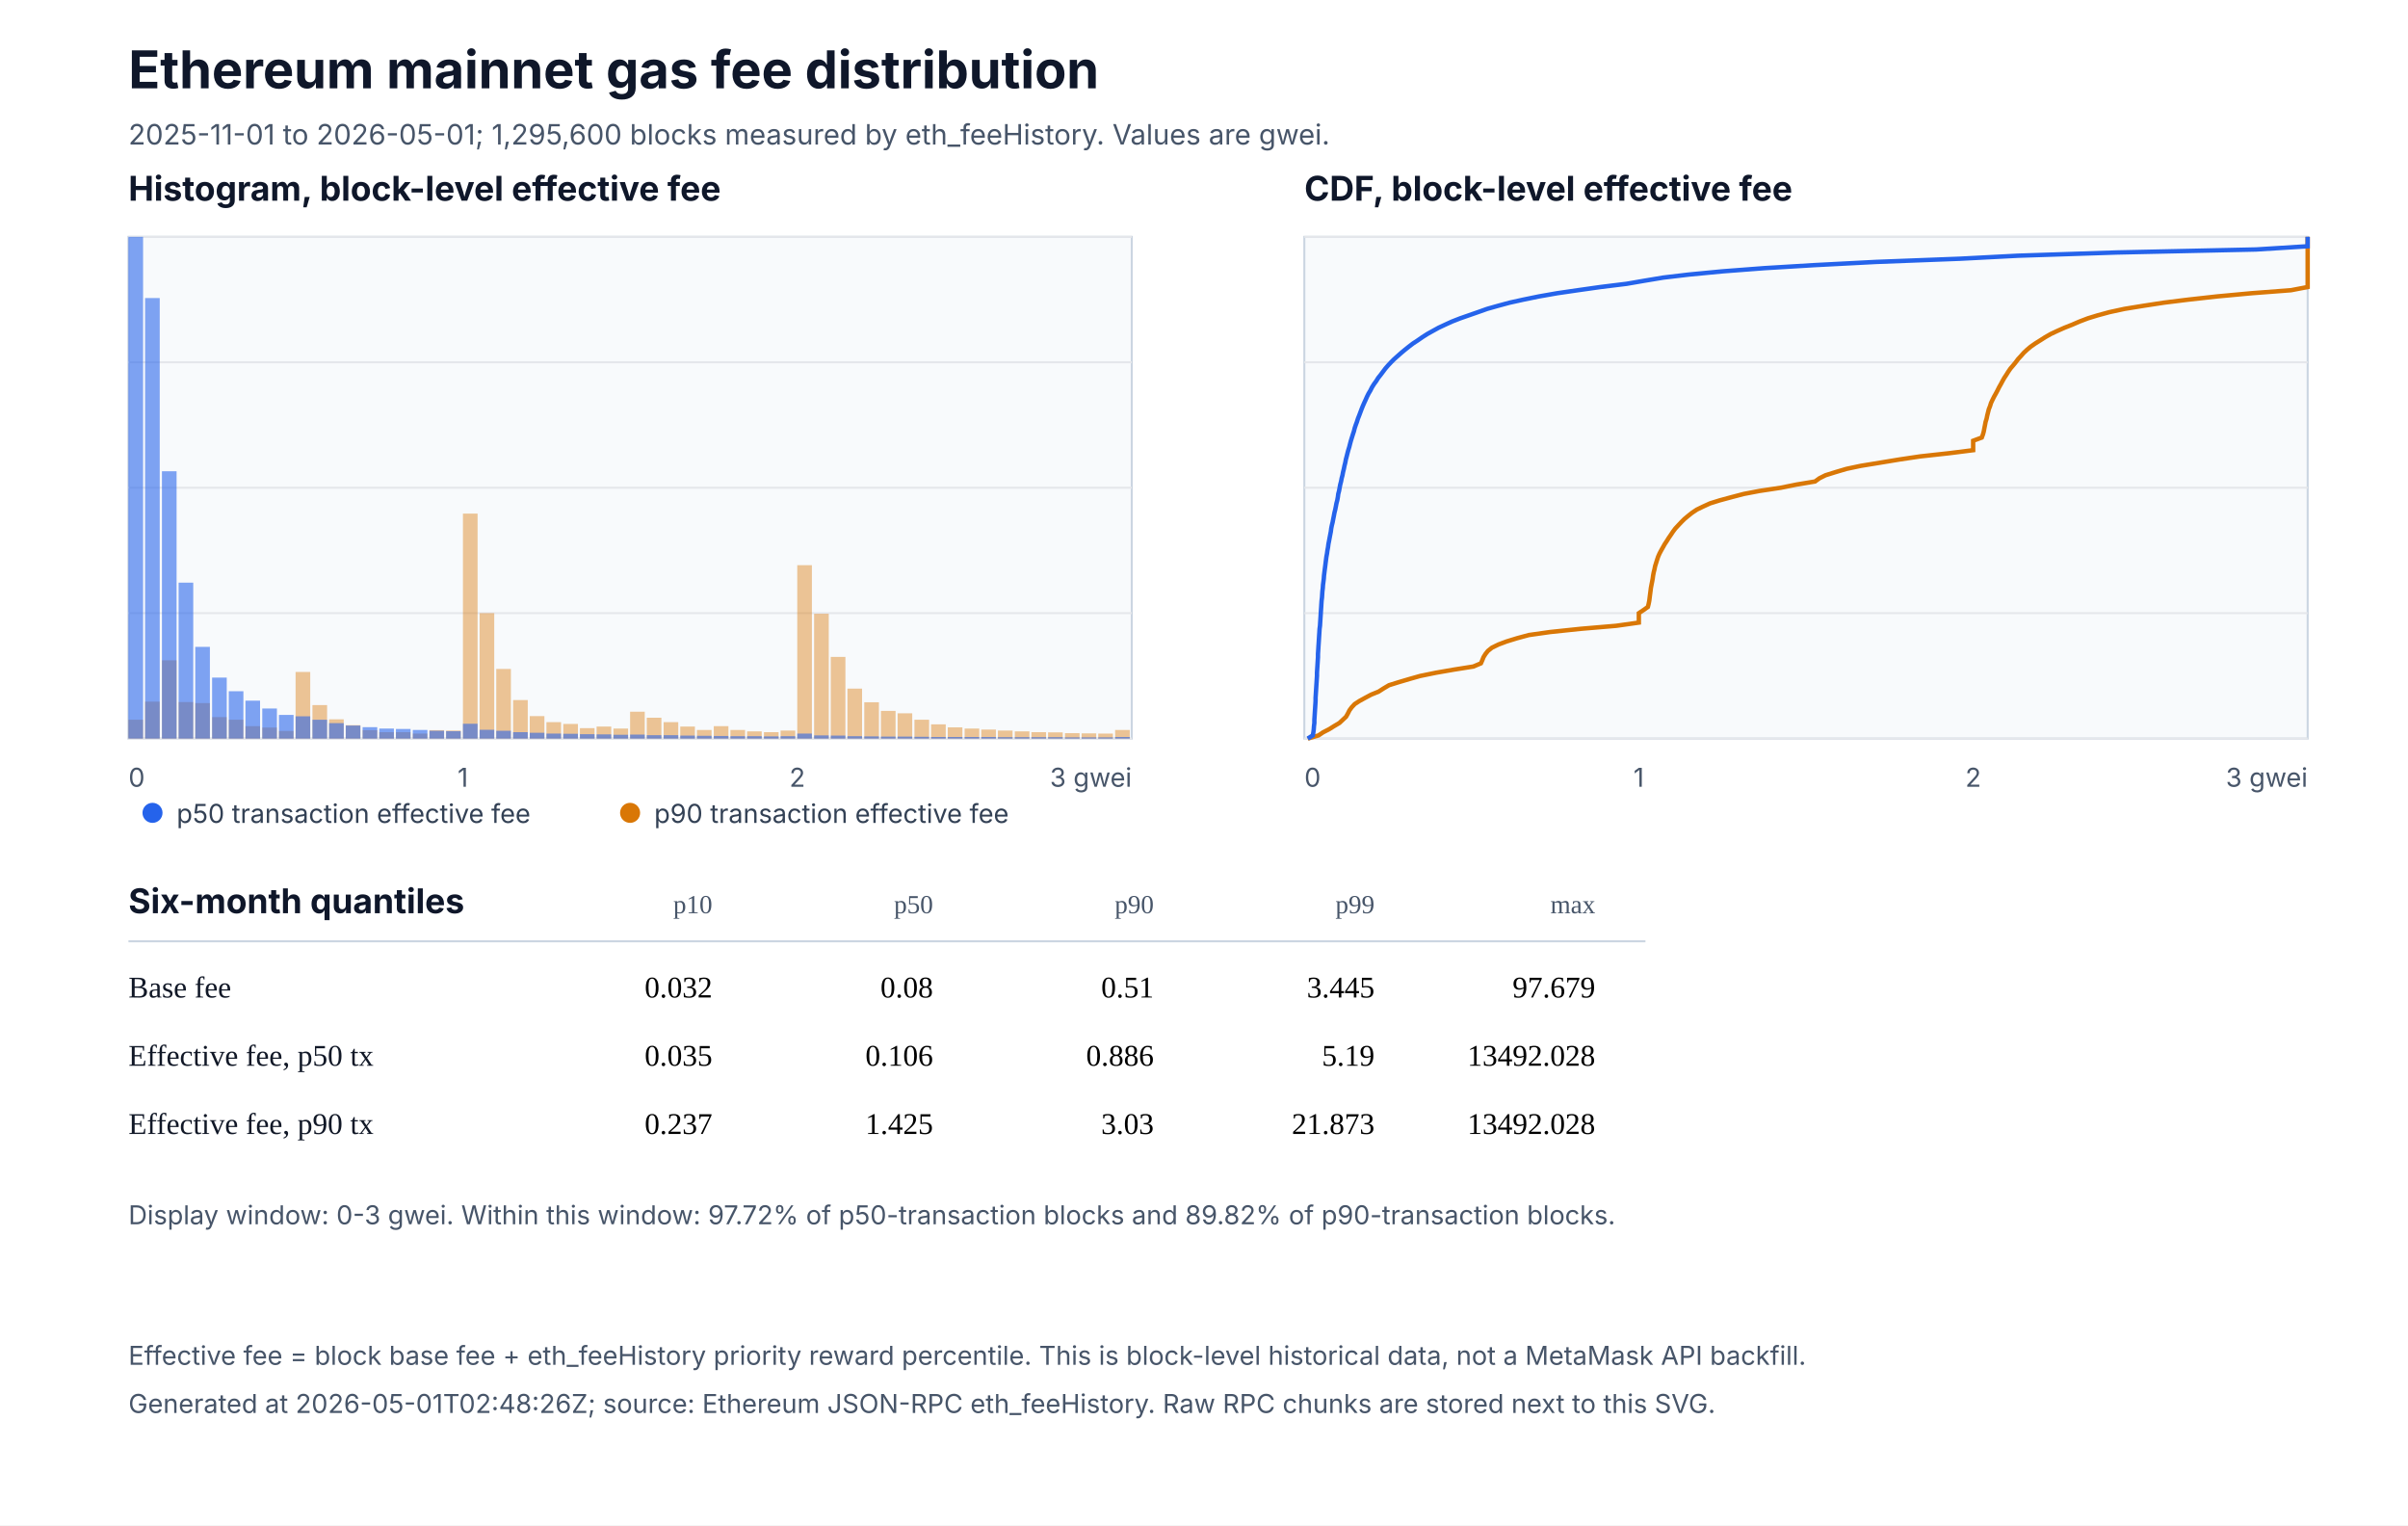
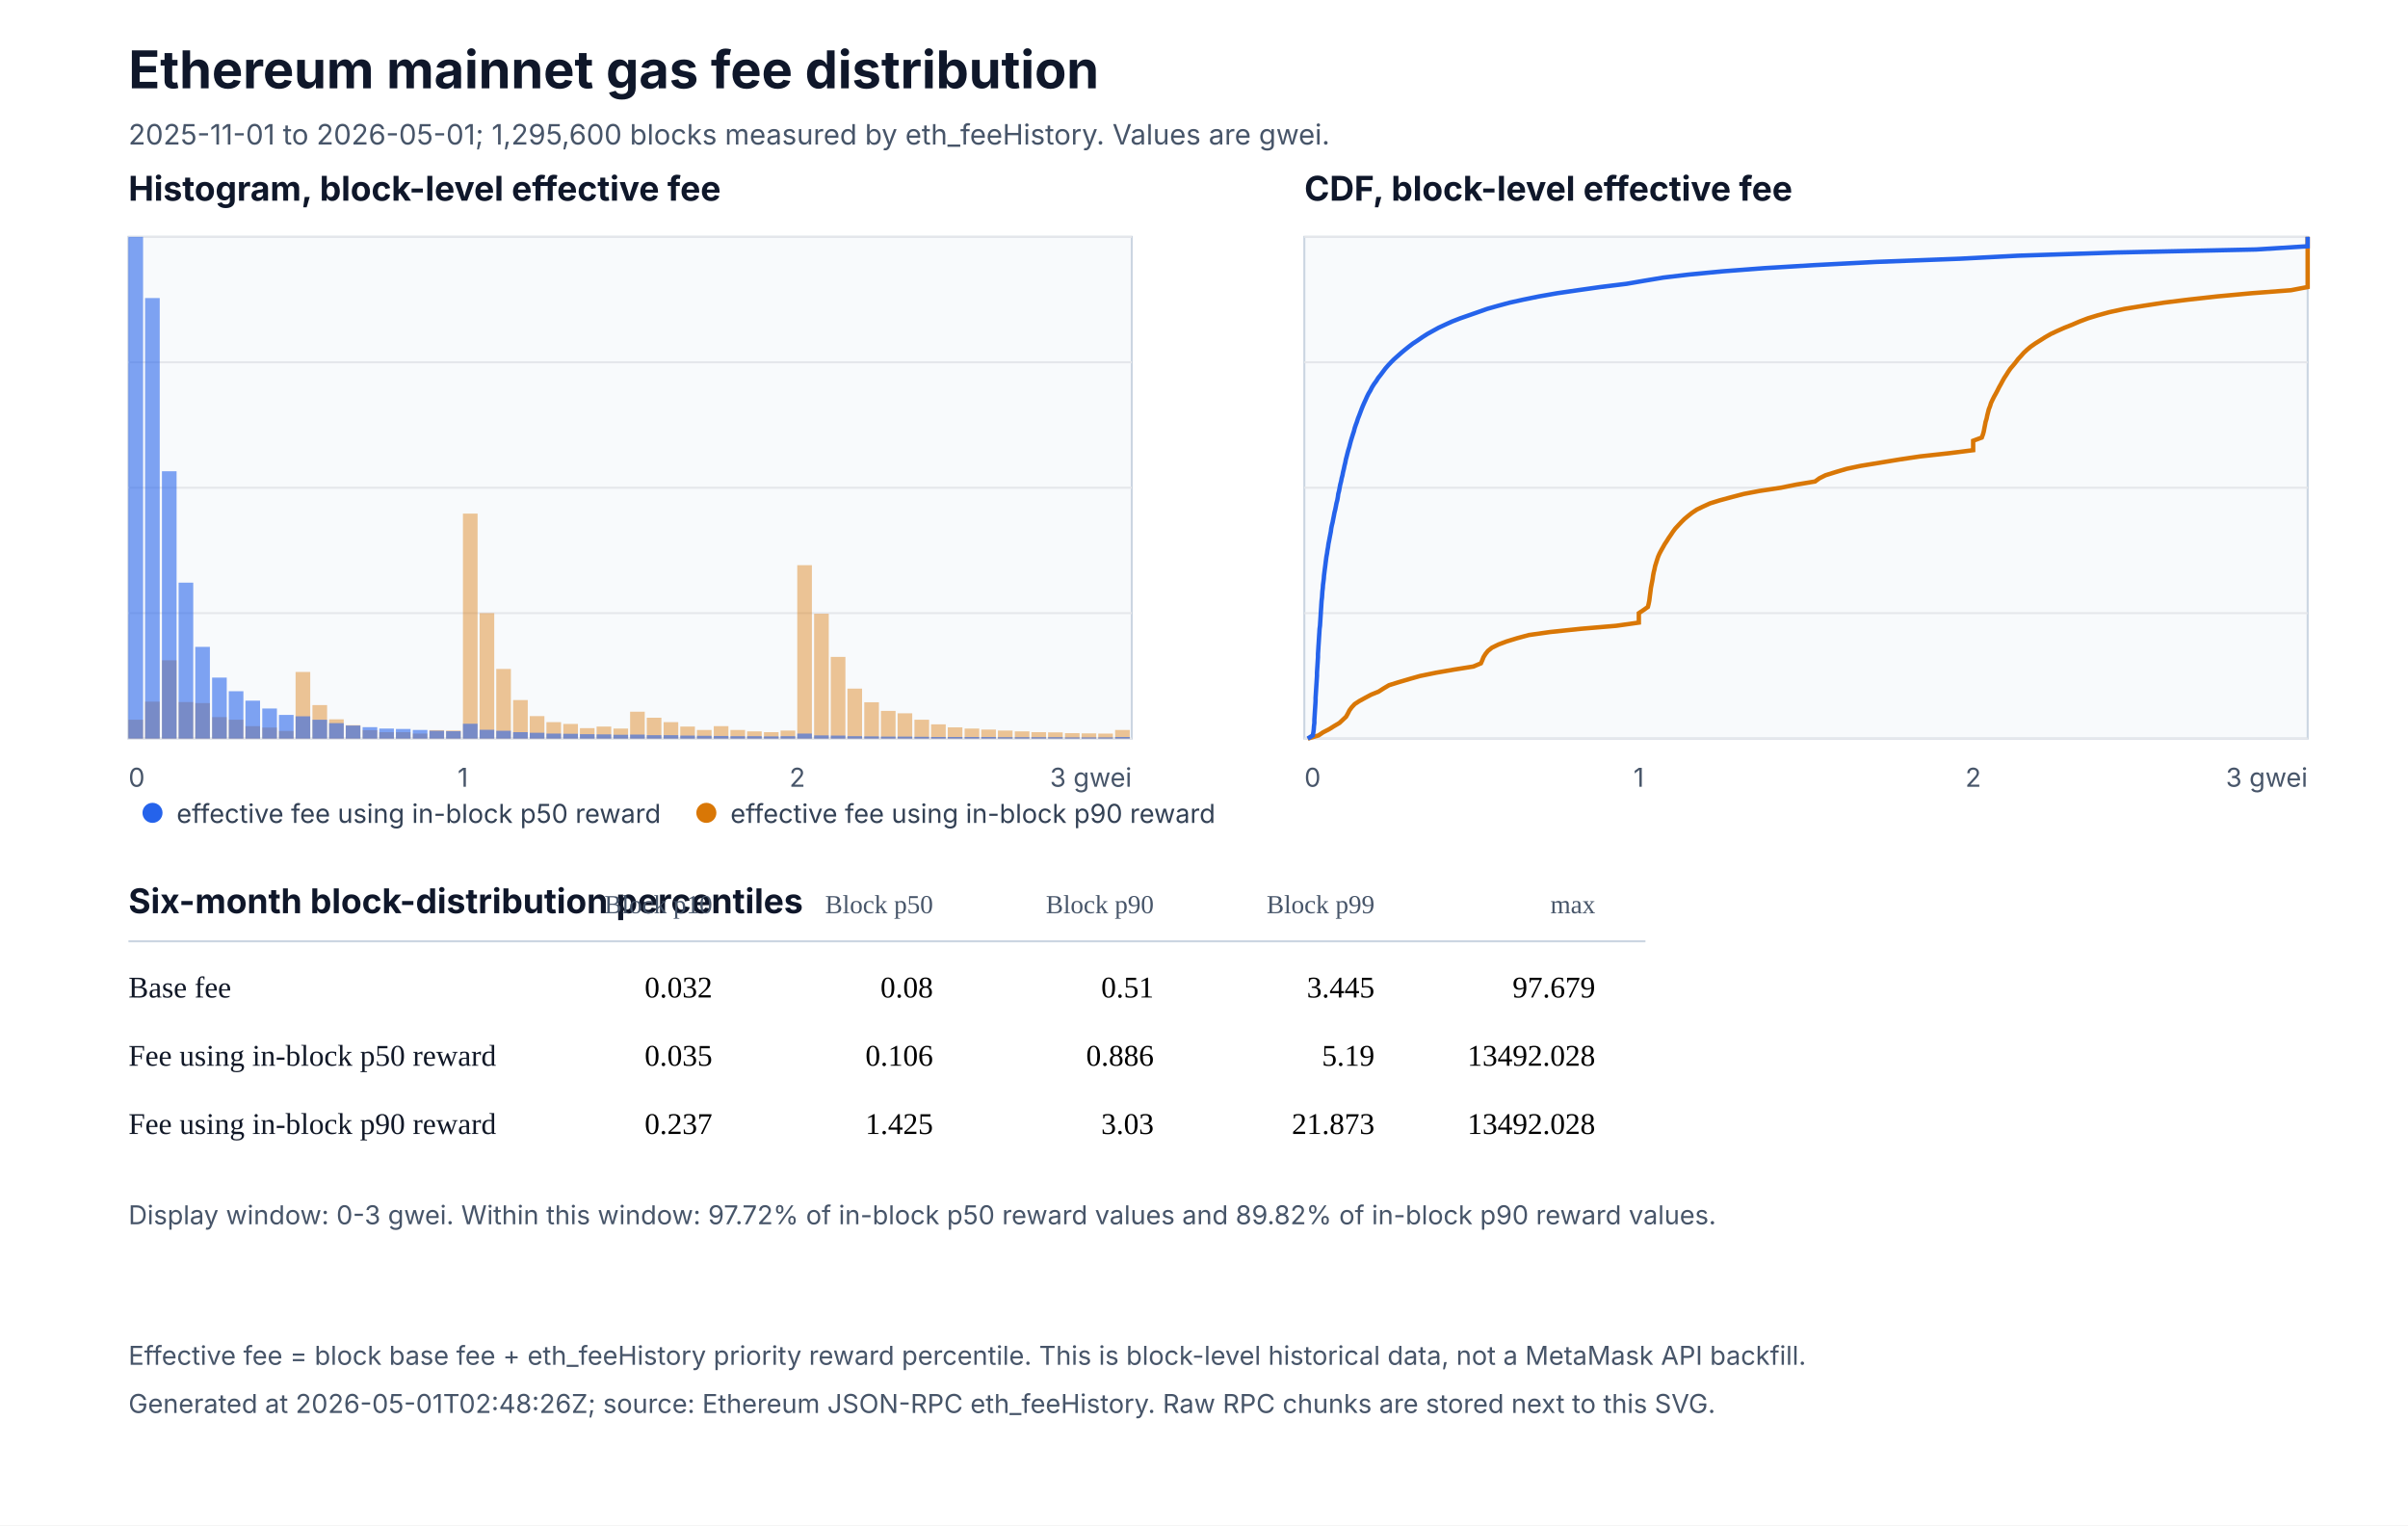
<svg xmlns="http://www.w3.org/2000/svg" width="1200" height="760" viewBox="0 0 1200 760" role="img" aria-label="Ethereum mainnet gas fee distribution from 2025-11-01 to 2026-05-01, x axis focused on 0 to 3 gwei">
  <rect width="100%" height="100%" fill="#ffffff" />
  <text x="64" y="44" font-family="Inter, Arial, sans-serif" font-size="26" font-weight="700" fill="#0f172a">Ethereum mainnet gas fee distribution</text>
  <text x="64" y="72" font-family="Inter, Arial, sans-serif" font-size="14" fill="#475569">2025-11-01 to 2026-05-01; 1,295,600 blocks measured by eth_feeHistory. Values are gwei.</text>
  <text x="64" y="100" font-family="Inter, Arial, sans-serif" font-size="17" font-weight="700" fill="#0f172a">Histogram, block-level effective fee</text>
  <rect x="64" y="118" width="500" height="250" fill="#f8fafc" stroke="#cbd5e1" />
  <line x1="64" y1="118" x2="564" y2="118" stroke="#e5e7eb" />
  <line x1="64" y1="180.5" x2="564" y2="180.5" stroke="#e5e7eb" />
  <line x1="64" y1="243" x2="564" y2="243" stroke="#e5e7eb" />
  <line x1="64" y1="305.5" x2="564" y2="305.5" stroke="#e5e7eb" />
  <line x1="64" y1="368" x2="564" y2="368" stroke="#e5e7eb" />
  <rect x="64.0" y="358.6" width="7.3" height="9.4" fill="#d97706" opacity="0.42" />
  <rect x="64.0" y="118.0" width="7.3" height="250.0" fill="#2563eb" opacity="0.58" />
  <rect x="72.3" y="349.6" width="7.3" height="18.4" fill="#d97706" opacity="0.42" />
  <rect x="72.3" y="148.5" width="7.3" height="219.5" fill="#2563eb" opacity="0.58" />
  <rect x="80.7" y="329.0" width="7.3" height="39.0" fill="#d97706" opacity="0.42" />
  <rect x="80.7" y="234.8" width="7.3" height="133.2" fill="#2563eb" opacity="0.58" />
  <rect x="89.0" y="349.8" width="7.3" height="18.2" fill="#d97706" opacity="0.42" />
  <rect x="89.0" y="290.3" width="7.3" height="77.7" fill="#2563eb" opacity="0.58" />
  <rect x="97.3" y="350.3" width="7.3" height="17.7" fill="#d97706" opacity="0.42" />
  <rect x="97.3" y="322.3" width="7.3" height="45.7" fill="#2563eb" opacity="0.58" />
  <rect x="105.7" y="357.3" width="7.3" height="10.7" fill="#d97706" opacity="0.42" />
  <rect x="105.7" y="337.6" width="7.3" height="30.4" fill="#2563eb" opacity="0.58" />
  <rect x="114.0" y="358.6" width="7.3" height="9.4" fill="#d97706" opacity="0.42" />
  <rect x="114.0" y="344.4" width="7.3" height="23.6" fill="#2563eb" opacity="0.58" />
  <rect x="122.3" y="361.8" width="7.3" height="6.2" fill="#d97706" opacity="0.42" />
  <rect x="122.3" y="349.1" width="7.3" height="18.9" fill="#2563eb" opacity="0.58" />
  <rect x="130.7" y="362.5" width="7.3" height="5.5" fill="#d97706" opacity="0.42" />
  <rect x="130.7" y="353.0" width="7.3" height="15.0" fill="#2563eb" opacity="0.58" />
  <rect x="139.0" y="364.2" width="7.3" height="3.8" fill="#d97706" opacity="0.42" />
  <rect x="139.0" y="356.2" width="7.3" height="11.8" fill="#2563eb" opacity="0.58" />
  <rect x="147.3" y="334.8" width="7.3" height="33.2" fill="#d97706" opacity="0.42" />
  <rect x="147.3" y="356.9" width="7.3" height="11.1" fill="#2563eb" opacity="0.58" />
  <rect x="155.7" y="351.3" width="7.3" height="16.7" fill="#d97706" opacity="0.42" />
  <rect x="155.7" y="358.6" width="7.3" height="9.4" fill="#2563eb" opacity="0.58" />
  <rect x="164.0" y="358.4" width="7.3" height="9.6" fill="#d97706" opacity="0.42" />
  <rect x="164.0" y="360.3" width="7.3" height="7.7" fill="#2563eb" opacity="0.58" />
  <rect x="172.3" y="361.3" width="7.3" height="6.7" fill="#d97706" opacity="0.42" />
  <rect x="172.3" y="361.5" width="7.3" height="6.5" fill="#2563eb" opacity="0.58" />
  <rect x="180.7" y="363.8" width="7.3" height="4.2" fill="#d97706" opacity="0.42" />
  <rect x="180.7" y="362.3" width="7.3" height="5.7" fill="#2563eb" opacity="0.58" />
  <rect x="189.0" y="364.8" width="7.3" height="3.2" fill="#d97706" opacity="0.42" />
  <rect x="189.0" y="363.0" width="7.3" height="5.0" fill="#2563eb" opacity="0.58" />
  <rect x="197.3" y="364.8" width="7.3" height="3.2" fill="#d97706" opacity="0.42" />
  <rect x="197.3" y="363.2" width="7.3" height="4.8" fill="#2563eb" opacity="0.58" />
  <rect x="205.7" y="365.5" width="7.3" height="2.5" fill="#d97706" opacity="0.42" />
  <rect x="205.7" y="363.7" width="7.3" height="4.3" fill="#2563eb" opacity="0.58" />
  <rect x="214.0" y="363.8" width="7.3" height="4.2" fill="#d97706" opacity="0.42" />
  <rect x="214.0" y="364.1" width="7.3" height="3.9" fill="#2563eb" opacity="0.58" />
  <rect x="222.3" y="364.0" width="7.3" height="4.0" fill="#d97706" opacity="0.42" />
  <rect x="222.3" y="364.3" width="7.3" height="3.7" fill="#2563eb" opacity="0.58" />
  <rect x="230.7" y="255.9" width="7.3" height="112.1" fill="#d97706" opacity="0.42" />
  <rect x="230.7" y="360.6" width="7.3" height="7.4" fill="#2563eb" opacity="0.58" />
  <rect x="239.0" y="305.5" width="7.3" height="62.5" fill="#d97706" opacity="0.42" />
  <rect x="239.0" y="363.6" width="7.3" height="4.4" fill="#2563eb" opacity="0.58" />
  <rect x="247.3" y="333.3" width="7.3" height="34.7" fill="#d97706" opacity="0.42" />
  <rect x="247.3" y="364.1" width="7.3" height="3.9" fill="#2563eb" opacity="0.58" />
  <rect x="255.7" y="348.8" width="7.3" height="19.2" fill="#d97706" opacity="0.42" />
  <rect x="255.7" y="364.8" width="7.3" height="3.2" fill="#2563eb" opacity="0.58" />
  <rect x="264.0" y="356.8" width="7.3" height="11.2" fill="#d97706" opacity="0.42" />
  <rect x="264.0" y="365.1" width="7.3" height="2.9" fill="#2563eb" opacity="0.58" />
  <rect x="272.3" y="359.8" width="7.3" height="8.2" fill="#d97706" opacity="0.42" />
  <rect x="272.3" y="365.5" width="7.3" height="2.5" fill="#2563eb" opacity="0.58" />
  <rect x="280.7" y="360.7" width="7.3" height="7.3" fill="#d97706" opacity="0.42" />
  <rect x="280.7" y="365.6" width="7.3" height="2.4" fill="#2563eb" opacity="0.58" />
  <rect x="289.0" y="362.8" width="7.3" height="5.2" fill="#d97706" opacity="0.42" />
  <rect x="289.0" y="365.8" width="7.3" height="2.2" fill="#2563eb" opacity="0.58" />
  <rect x="297.3" y="362.0" width="7.3" height="6.0" fill="#d97706" opacity="0.42" />
  <rect x="297.3" y="365.9" width="7.3" height="2.1" fill="#2563eb" opacity="0.58" />
  <rect x="305.7" y="363.0" width="7.3" height="5.0" fill="#d97706" opacity="0.42" />
  <rect x="305.7" y="366.1" width="7.3" height="1.9" fill="#2563eb" opacity="0.58" />
  <rect x="314.0" y="354.6" width="7.3" height="13.4" fill="#d97706" opacity="0.42" />
  <rect x="314.0" y="366.0" width="7.3" height="2.0" fill="#2563eb" opacity="0.58" />
  <rect x="322.3" y="357.6" width="7.3" height="10.4" fill="#d97706" opacity="0.42" />
  <rect x="322.3" y="366.3" width="7.3" height="1.7" fill="#2563eb" opacity="0.58" />
  <rect x="330.7" y="359.8" width="7.3" height="8.2" fill="#d97706" opacity="0.42" />
  <rect x="330.7" y="366.3" width="7.3" height="1.7" fill="#2563eb" opacity="0.58" />
  <rect x="339.0" y="362.0" width="7.3" height="6.0" fill="#d97706" opacity="0.42" />
  <rect x="339.0" y="366.5" width="7.3" height="1.5" fill="#2563eb" opacity="0.58" />
  <rect x="347.3" y="363.7" width="7.3" height="4.3" fill="#d97706" opacity="0.42" />
  <rect x="347.3" y="366.6" width="7.3" height="1.4" fill="#2563eb" opacity="0.58" />
  <rect x="355.7" y="361.8" width="7.3" height="6.2" fill="#d97706" opacity="0.42" />
  <rect x="355.7" y="366.7" width="7.3" height="1.3" fill="#2563eb" opacity="0.58" />
  <rect x="364.0" y="363.7" width="7.3" height="4.3" fill="#d97706" opacity="0.42" />
  <rect x="364.0" y="366.8" width="7.3" height="1.2" fill="#2563eb" opacity="0.58" />
  <rect x="372.3" y="364.4" width="7.3" height="3.6" fill="#d97706" opacity="0.42" />
  <rect x="372.3" y="366.8" width="7.3" height="1.2" fill="#2563eb" opacity="0.58" />
  <rect x="380.7" y="364.8" width="7.3" height="3.2" fill="#d97706" opacity="0.42" />
  <rect x="380.7" y="366.9" width="7.3" height="1.1" fill="#2563eb" opacity="0.58" />
  <rect x="389.0" y="364.0" width="7.3" height="4.0" fill="#d97706" opacity="0.42" />
  <rect x="389.0" y="366.8" width="7.3" height="1.2" fill="#2563eb" opacity="0.58" />
  <rect x="397.3" y="281.6" width="7.3" height="86.4" fill="#d97706" opacity="0.42" />
  <rect x="397.3" y="365.5" width="7.3" height="2.5" fill="#2563eb" opacity="0.58" />
  <rect x="405.7" y="305.8" width="7.3" height="62.2" fill="#d97706" opacity="0.42" />
  <rect x="405.7" y="366.4" width="7.3" height="1.6" fill="#2563eb" opacity="0.58" />
  <rect x="414.0" y="327.3" width="7.3" height="40.7" fill="#d97706" opacity="0.42" />
  <rect x="414.0" y="366.5" width="7.3" height="1.5" fill="#2563eb" opacity="0.58" />
  <rect x="422.3" y="343.1" width="7.3" height="24.9" fill="#d97706" opacity="0.42" />
  <rect x="422.3" y="366.8" width="7.3" height="1.2" fill="#2563eb" opacity="0.58" />
  <rect x="430.7" y="349.9" width="7.3" height="18.1" fill="#d97706" opacity="0.42" />
  <rect x="430.7" y="366.9" width="7.3" height="1.1" fill="#2563eb" opacity="0.58" />
  <rect x="439.0" y="354.2" width="7.3" height="13.8" fill="#d97706" opacity="0.42" />
  <rect x="439.0" y="367.0" width="7.3" height="1.0" fill="#2563eb" opacity="0.58" />
  <rect x="447.3" y="355.4" width="7.3" height="12.6" fill="#d97706" opacity="0.42" />
  <rect x="447.3" y="367.0" width="7.3" height="1.0" fill="#2563eb" opacity="0.58" />
  <rect x="455.7" y="358.6" width="7.3" height="9.4" fill="#d97706" opacity="0.42" />
  <rect x="455.7" y="367.1" width="7.3" height="0.9" fill="#2563eb" opacity="0.58" />
  <rect x="464.0" y="360.9" width="7.3" height="7.1" fill="#d97706" opacity="0.42" />
  <rect x="464.0" y="367.2" width="7.3" height="0.8" fill="#2563eb" opacity="0.58" />
  <rect x="472.3" y="362.4" width="7.3" height="5.6" fill="#d97706" opacity="0.42" />
  <rect x="472.3" y="367.2" width="7.3" height="0.8" fill="#2563eb" opacity="0.58" />
  <rect x="480.7" y="363.0" width="7.3" height="5.0" fill="#d97706" opacity="0.42" />
  <rect x="480.7" y="367.2" width="7.3" height="0.8" fill="#2563eb" opacity="0.58" />
  <rect x="489.0" y="363.5" width="7.3" height="4.5" fill="#d97706" opacity="0.42" />
  <rect x="489.0" y="367.2" width="7.3" height="0.8" fill="#2563eb" opacity="0.58" />
  <rect x="497.3" y="364.0" width="7.3" height="4.0" fill="#d97706" opacity="0.42" />
  <rect x="497.3" y="367.3" width="7.3" height="0.7" fill="#2563eb" opacity="0.58" />
  <rect x="505.7" y="364.4" width="7.3" height="3.6" fill="#d97706" opacity="0.42" />
  <rect x="505.7" y="367.3" width="7.3" height="0.7" fill="#2563eb" opacity="0.58" />
  <rect x="514.0" y="364.8" width="7.3" height="3.2" fill="#d97706" opacity="0.42" />
  <rect x="514.0" y="367.3" width="7.3" height="0.7" fill="#2563eb" opacity="0.58" />
  <rect x="522.3" y="364.9" width="7.3" height="3.1" fill="#d97706" opacity="0.42" />
  <rect x="522.3" y="367.3" width="7.3" height="0.7" fill="#2563eb" opacity="0.58" />
  <rect x="530.7" y="365.3" width="7.3" height="2.7" fill="#d97706" opacity="0.42" />
  <rect x="530.7" y="367.4" width="7.3" height="0.6" fill="#2563eb" opacity="0.58" />
  <rect x="539.0" y="365.4" width="7.3" height="2.6" fill="#d97706" opacity="0.42" />
  <rect x="539.0" y="367.4" width="7.3" height="0.6" fill="#2563eb" opacity="0.58" />
  <rect x="547.3" y="365.5" width="7.3" height="2.5" fill="#d97706" opacity="0.42" />
  <rect x="547.3" y="367.4" width="7.3" height="0.6" fill="#2563eb" opacity="0.58" />
  <rect x="555.7" y="363.7" width="7.3" height="4.3" fill="#d97706" opacity="0.42" />
  <rect x="555.7" y="367.2" width="7.3" height="0.8" fill="#2563eb" opacity="0.58" />
  <text x="64" y="392" font-family="Inter, Arial, sans-serif" font-size="13" fill="#475569">0</text>
  <text x="230.667" y="392" font-family="Inter, Arial, sans-serif" font-size="13" fill="#475569" text-anchor="middle">1</text>
  <text x="397.333" y="392" font-family="Inter, Arial, sans-serif" font-size="13" fill="#475569" text-anchor="middle">2</text>
  <text x="564" y="392" font-family="Inter, Arial, sans-serif" font-size="13" fill="#475569" text-anchor="end">3 gwei</text>
  <text x="650" y="100" font-family="Inter, Arial, sans-serif" font-size="17" font-weight="700" fill="#0f172a">CDF, block-level effective fee</text>
  <rect x="650" y="118" width="500" height="250" fill="#f8fafc" stroke="#cbd5e1" />
  <line x1="650" y1="118" x2="1150" y2="118" stroke="#e5e7eb" />
  <line x1="650" y1="180.5" x2="1150" y2="180.5" stroke="#e5e7eb" />
  <line x1="650" y1="243" x2="1150" y2="243" stroke="#e5e7eb" />
  <line x1="650" y1="305.5" x2="1150" y2="305.5" stroke="#e5e7eb" />
  <line x1="650" y1="368" x2="1150" y2="368" stroke="#e5e7eb" />
  <polyline points="651.7,368.0 657.1,366.4 659.3,364.9 662.4,363.3 664.8,361.8 667.5,360.2 669.2,358.6 670.8,357.1 671.7,355.5 672.5,353.9 673.6,352.4 675.1,350.8 677.4,349.3 680.3,347.7 683.3,346.1 687.0,344.6 689.5,343.0 692.2,341.4 697.0,339.9 702.4,338.3 707.7,336.8 715.5,335.2 724.7,333.6 734.2,332.1 738.0,330.5 738.7,328.9 739.3,327.4 740.3,325.8 741.5,324.3 743.5,322.7 746.8,321.1 750.8,319.6 756.0,318.0 761.9,316.4 772.5,314.9 787.7,313.3 805.4,311.8 816.7,310.2 816.7,308.6 816.7,307.1 816.7,305.5 819.1,303.9 821.2,302.4 821.6,300.8 821.9,299.3 822.1,297.7 822.3,296.1 822.5,294.6 822.7,293.0 823.0,291.4 823.3,289.9 823.6,288.3 823.8,286.8 824.1,285.2 824.5,283.6 824.8,282.1 825.3,280.5 825.8,278.9 826.3,277.4 827.0,275.8 827.8,274.3 828.7,272.7 829.6,271.1 830.6,269.6 831.6,268.0 832.7,266.4 833.7,264.9 834.9,263.3 836.3,261.8 837.8,260.2 839.4,258.6 841.2,257.1 843.2,255.5 845.6,253.9 848.7,252.4 852.2,250.8 857.0,249.3 862.9,247.7 869.0,246.1 876.9,244.6 887.5,243.0 895.4,241.4 904.5,239.9 906.7,238.3 909.7,236.8 914.8,235.2 920.2,233.6 927.3,232.1 937.1,230.5 946.8,228.9 956.9,227.4 971.4,225.8 983.3,224.3 983.3,222.7 983.3,221.1 983.3,219.6 987.6,218.0 988.2,216.4 988.6,214.9 988.9,213.3 989.2,211.8 989.5,210.2 990.0,208.6 990.3,207.1 990.7,205.5 991.1,203.9 991.7,202.4 992.2,200.8 992.9,199.3 993.7,197.7 994.6,196.1 995.4,194.6 996.2,193.0 997.1,191.4 997.9,189.9 998.8,188.3 999.8,186.8 1000.8,185.2 1001.9,183.6 1003.2,182.1 1004.5,180.5 1005.7,178.9 1007.1,177.4 1008.5,175.8 1010.1,174.3 1012.0,172.7 1014.3,171.1 1016.7,169.6 1019.2,168.0 1022.0,166.4 1025.2,164.9 1028.8,163.3 1032.6,161.8 1036.3,160.2 1040.5,158.6 1045.4,157.1 1051.3,155.5 1058.7,153.9 1067.9,152.4 1078.3,150.8 1090.4,149.3 1104.8,147.7 1122.0,146.1 1141.7,144.6 1150.0,143.0 1150.0,141.4 1150.0,139.9 1150.0,138.3 1150.0,136.8 1150.0,135.2 1150.0,133.6 1150.0,132.1 1150.0,130.5 1150.0,128.9 1150.0,127.4 1150.0,125.8 1150.0,124.3 1150.0,122.7 1150.0,121.1 1150.0,119.6 1150.0,118.0" fill="none" stroke="#d97706" stroke-width="2.2" />
  <polyline points="651.7,368.0 654.2,366.4 654.5,364.9 654.7,363.3 654.8,361.8 655.0,360.2 655.0,358.6 655.1,357.1 655.2,355.5 655.3,353.9 655.4,352.4 655.5,350.8 655.6,349.3 655.6,347.7 655.7,346.1 655.8,344.6 655.9,343.0 656.0,341.4 656.1,339.9 656.2,338.3 656.3,336.8 656.3,335.2 656.4,333.6 656.5,332.1 656.6,330.5 656.7,328.9 656.8,327.4 656.8,325.8 656.9,324.3 657.0,322.7 657.1,321.1 657.2,319.6 657.3,318.0 657.4,316.4 657.5,314.9 657.6,313.3 657.8,311.8 657.9,310.2 658.0,308.6 658.1,307.1 658.2,305.5 658.3,303.9 658.4,302.4 658.5,300.8 658.6,299.3 658.8,297.7 658.9,296.1 659.0,294.6 659.2,293.0 659.3,291.4 659.5,289.9 659.7,288.3 659.8,286.8 660.0,285.2 660.2,283.6 660.4,282.1 660.6,280.5 660.8,278.9 661.0,277.4 661.3,275.8 661.5,274.3 661.8,272.7 662.0,271.1 662.3,269.6 662.6,268.0 662.9,266.4 663.2,264.9 663.4,263.3 663.7,261.8 664.1,260.2 664.4,258.6 664.7,257.1 665.0,255.5 665.4,253.9 665.7,252.4 666.0,250.8 666.4,249.3 666.7,247.7 666.9,246.1 667.3,244.6 667.6,243.0 667.9,241.4 668.3,239.9 668.6,238.3 669.0,236.8 669.3,235.2 669.7,233.6 670.0,232.1 670.4,230.5 670.7,228.9 671.1,227.4 671.5,225.8 671.9,224.3 672.4,222.7 672.8,221.1 673.2,219.6 673.7,218.0 674.2,216.4 674.7,214.9 675.1,213.3 675.6,211.8 676.2,210.2 676.7,208.6 677.3,207.1 677.9,205.5 678.5,203.9 679.1,202.4 679.8,200.8 680.5,199.3 681.2,197.7 682.0,196.1 682.9,194.6 683.7,193.0 684.7,191.4 685.8,189.9 686.8,188.3 688.0,186.8 689.2,185.2 690.4,183.6 691.7,182.1 693.2,180.5 694.8,178.9 696.5,177.4 698.3,175.8 700.1,174.3 702.1,172.7 704.2,171.1 706.5,169.6 708.8,168.0 711.3,166.4 714.0,164.9 716.9,163.3 720.1,161.8 723.6,160.2 727.7,158.6 732.0,157.1 736.6,155.5 741.1,153.9 746.4,152.4 752.3,150.8 759.1,149.3 766.9,147.7 776.0,146.1 786.3,144.6 797.6,143.0 810.6,141.4 819.3,139.9 828.9,138.3 841.6,136.8 858.3,135.2 879.3,133.6 904.1,132.1 934.9,130.5 976.8,128.9 1005.7,127.4 1054.8,125.8 1124.3,124.3 1150.0,122.7 1150.0,121.1 1150.0,119.6 1150.0,118.0" fill="none" stroke="#2563eb" stroke-width="2.2" />
  <text x="650" y="392" font-family="Inter, Arial, sans-serif" font-size="13" fill="#475569">0</text>
  <text x="816.667" y="392" font-family="Inter, Arial, sans-serif" font-size="13" fill="#475569" text-anchor="middle">1</text>
  <text x="983.333" y="392" font-family="Inter, Arial, sans-serif" font-size="13" fill="#475569" text-anchor="middle">2</text>
  <text x="1150" y="392" font-family="Inter, Arial, sans-serif" font-size="13" fill="#475569" text-anchor="end">3 gwei</text>
  <circle cx="76" cy="405" r="5" fill="#2563eb" />
-   <text x="88" y="410" font-family="Inter, Arial, sans-serif" font-size="13" fill="#334155">p50 transaction effective fee</text>
-   <circle cx="314" cy="405" r="5" fill="#d97706" />
-   <text x="326" y="410" font-family="Inter, Arial, sans-serif" font-size="13" fill="#334155">p90 transaction effective fee</text>
-   <text x="64" y="455" font-family="Inter, Arial, sans-serif" font-size="17" font-weight="700" fill="#0f172a">Six-month quantiles</text>
-   <text x="355" y="455" text-anchor="end" font-size="13" fill="#475569">p10</text>
-   <text x="465" y="455" text-anchor="end" font-size="13" fill="#475569">p50</text>
-   <text x="575" y="455" text-anchor="end" font-size="13" fill="#475569">p90</text>
-   <text x="685" y="455" text-anchor="end" font-size="13" fill="#475569">p99</text>
+   <text x="88" y="410" font-family="Inter, Arial, sans-serif" font-size="13" fill="#334155">effective fee using in-block p50 reward</text>
+   <circle cx="352" cy="405" r="5" fill="#d97706" />
+   <text x="364" y="410" font-family="Inter, Arial, sans-serif" font-size="13" fill="#334155">effective fee using in-block p90 reward</text>
+   <text x="64" y="455" font-family="Inter, Arial, sans-serif" font-size="17" font-weight="700" fill="#0f172a">Six-month block-distribution percentiles</text>
+   <text x="355" y="455" text-anchor="end" font-size="13" fill="#475569">Block p10</text>
+   <text x="465" y="455" text-anchor="end" font-size="13" fill="#475569">Block p50</text>
+   <text x="575" y="455" text-anchor="end" font-size="13" fill="#475569">Block p90</text>
+   <text x="685" y="455" text-anchor="end" font-size="13" fill="#475569">Block p99</text>
  <text x="795" y="455" text-anchor="end" font-size="13" fill="#475569">max</text>
  <line x1="64" y1="469" x2="820" y2="469" stroke="#cbd5e1" />
  <text x="64" y="497" font-size="15" fill="#111827">Base fee</text>
  <text x="355" y="497" text-anchor="end" font-size="15">0.032</text>
  <text x="465" y="497" text-anchor="end" font-size="15">0.08</text>
  <text x="575" y="497" text-anchor="end" font-size="15">0.51</text>
  <text x="685" y="497" text-anchor="end" font-size="15">3.445</text>
  <text x="795" y="497" text-anchor="end" font-size="15">97.679</text>
-   <text x="64" y="531" font-size="15" fill="#111827">Effective fee, p50 tx</text>
+   <text x="64" y="531" font-size="15" fill="#111827">Fee using in-block p50 reward</text>
  <text x="355" y="531" text-anchor="end" font-size="15">0.035</text>
  <text x="465" y="531" text-anchor="end" font-size="15">0.106</text>
  <text x="575" y="531" text-anchor="end" font-size="15">0.886</text>
  <text x="685" y="531" text-anchor="end" font-size="15">5.19</text>
  <text x="795" y="531" text-anchor="end" font-size="15">13492.028</text>
-   <text x="64" y="565" font-size="15" fill="#111827">Effective fee, p90 tx</text>
+   <text x="64" y="565" font-size="15" fill="#111827">Fee using in-block p90 reward</text>
  <text x="355" y="565" text-anchor="end" font-size="15">0.237</text>
  <text x="465" y="565" text-anchor="end" font-size="15">1.425</text>
  <text x="575" y="565" text-anchor="end" font-size="15">3.03</text>
  <text x="685" y="565" text-anchor="end" font-size="15">21.873</text>
  <text x="795" y="565" text-anchor="end" font-size="15">13492.028</text>
-   <text x="64" y="610" font-family="Inter, Arial, sans-serif" font-size="13" fill="#475569">Display window: 0-3 gwei. Within this window: 97.72% of p50-transaction blocks and 89.82% of p90-transaction blocks.</text>
+   <text x="64" y="610" font-family="Inter, Arial, sans-serif" font-size="13" fill="#475569">Display window: 0-3 gwei. Within this window: 97.72% of in-block p50 reward values and 89.82% of in-block p90 reward values.</text>
  <text x="64" y="680" font-family="Inter, Arial, sans-serif" font-size="13" fill="#475569">Effective fee = block base fee + eth_feeHistory priority reward percentile. This is block-level historical data, not a MetaMask API backfill.</text>
  <text x="64" y="704" font-family="Inter, Arial, sans-serif" font-size="13" fill="#475569">Generated at 2026-05-01T02:48:26Z; source: Ethereum JSON-RPC eth_feeHistory. Raw RPC chunks are stored next to this SVG.</text>
</svg>
